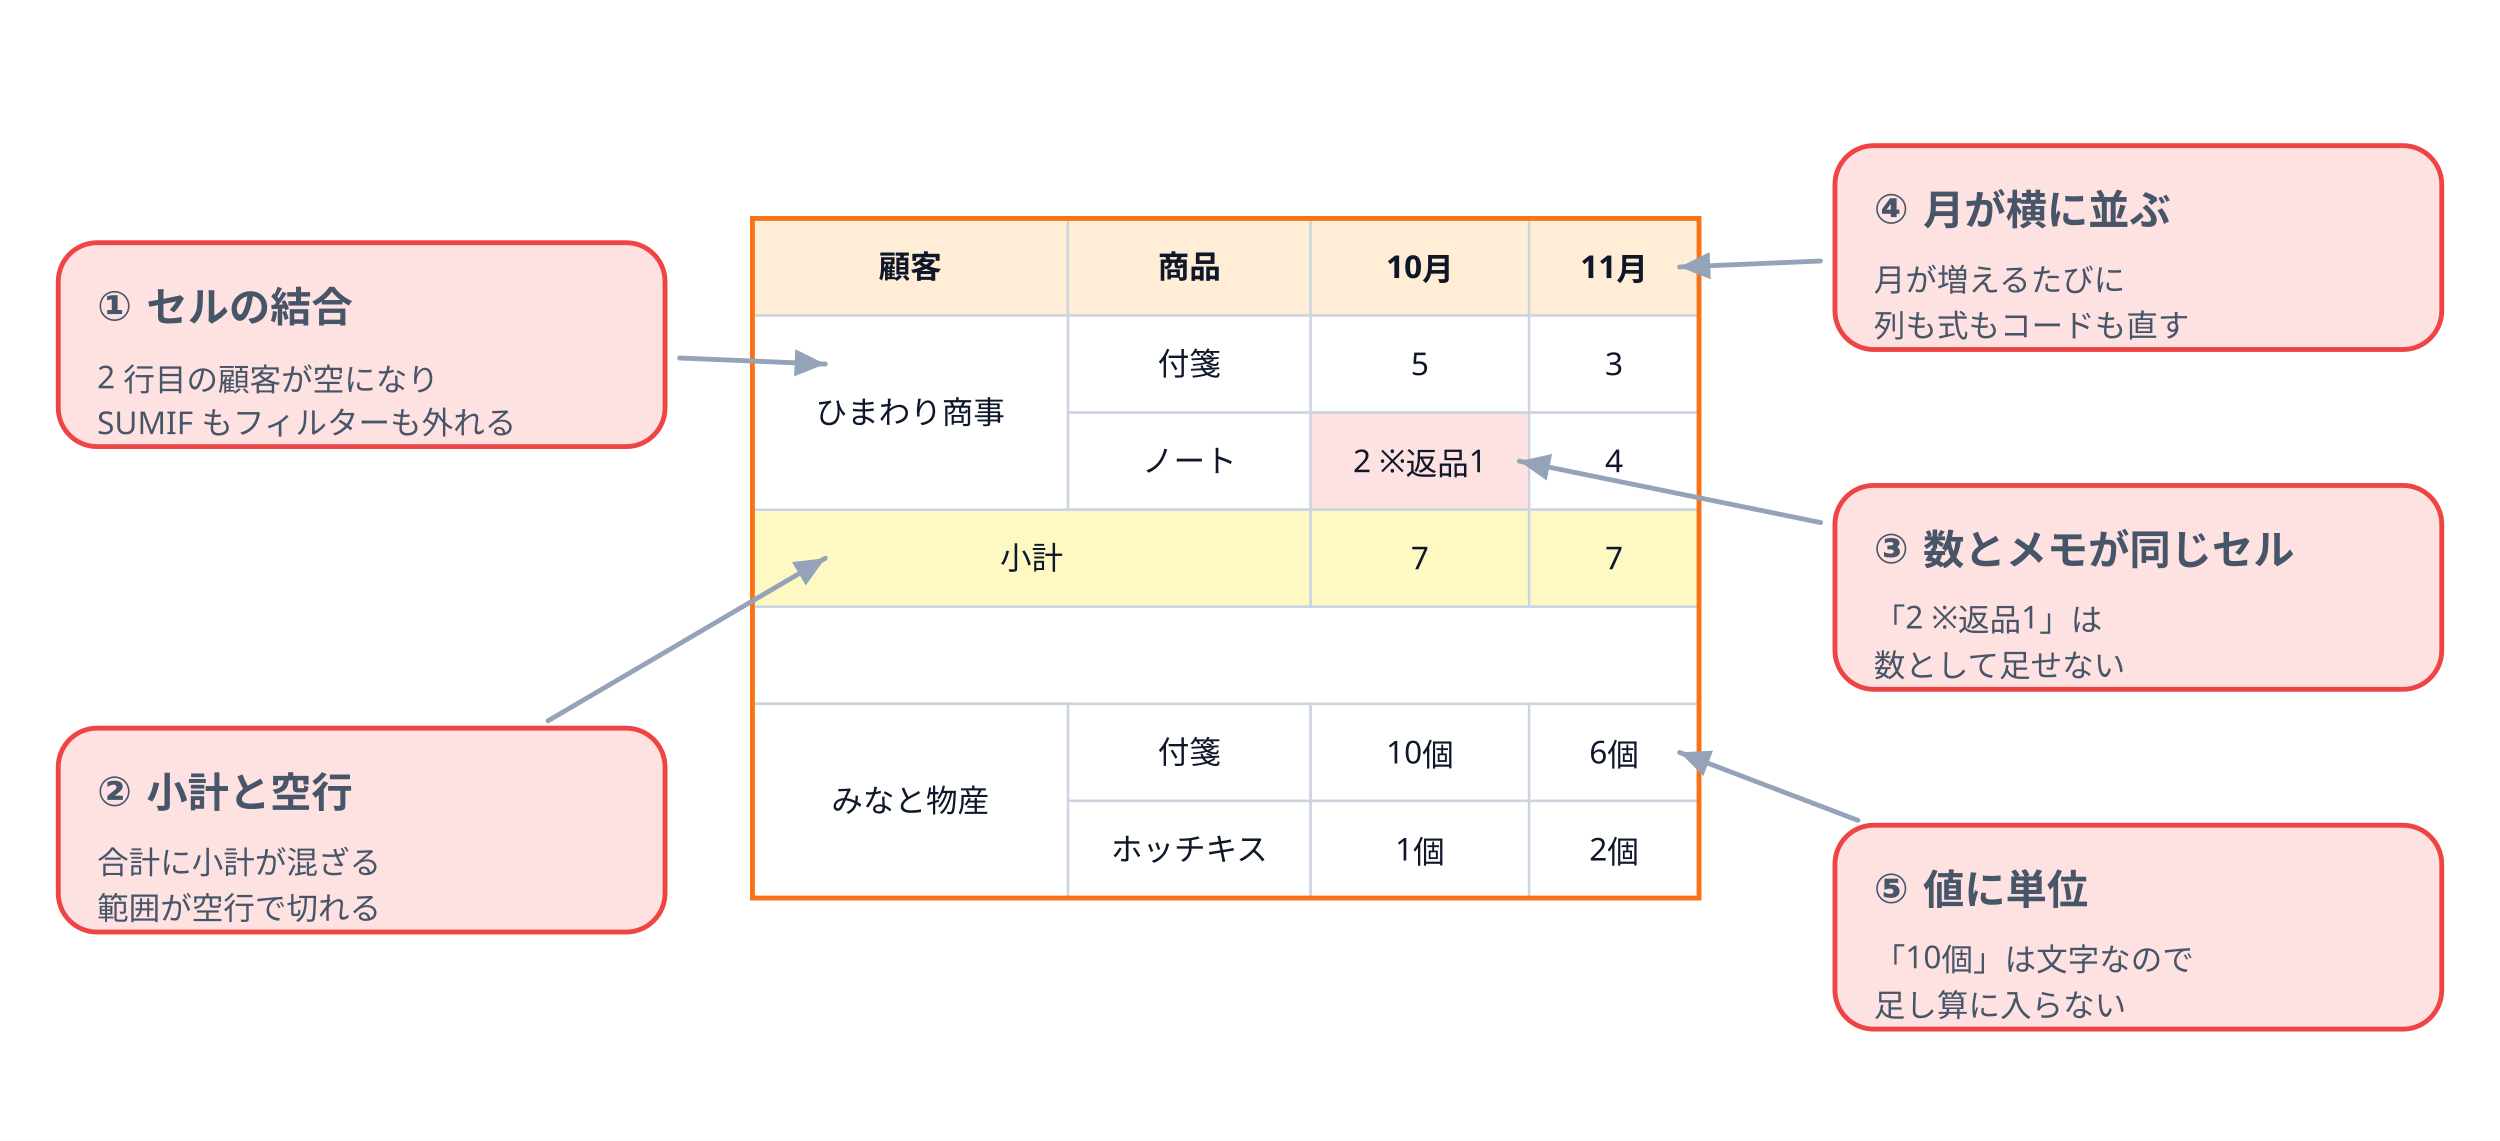
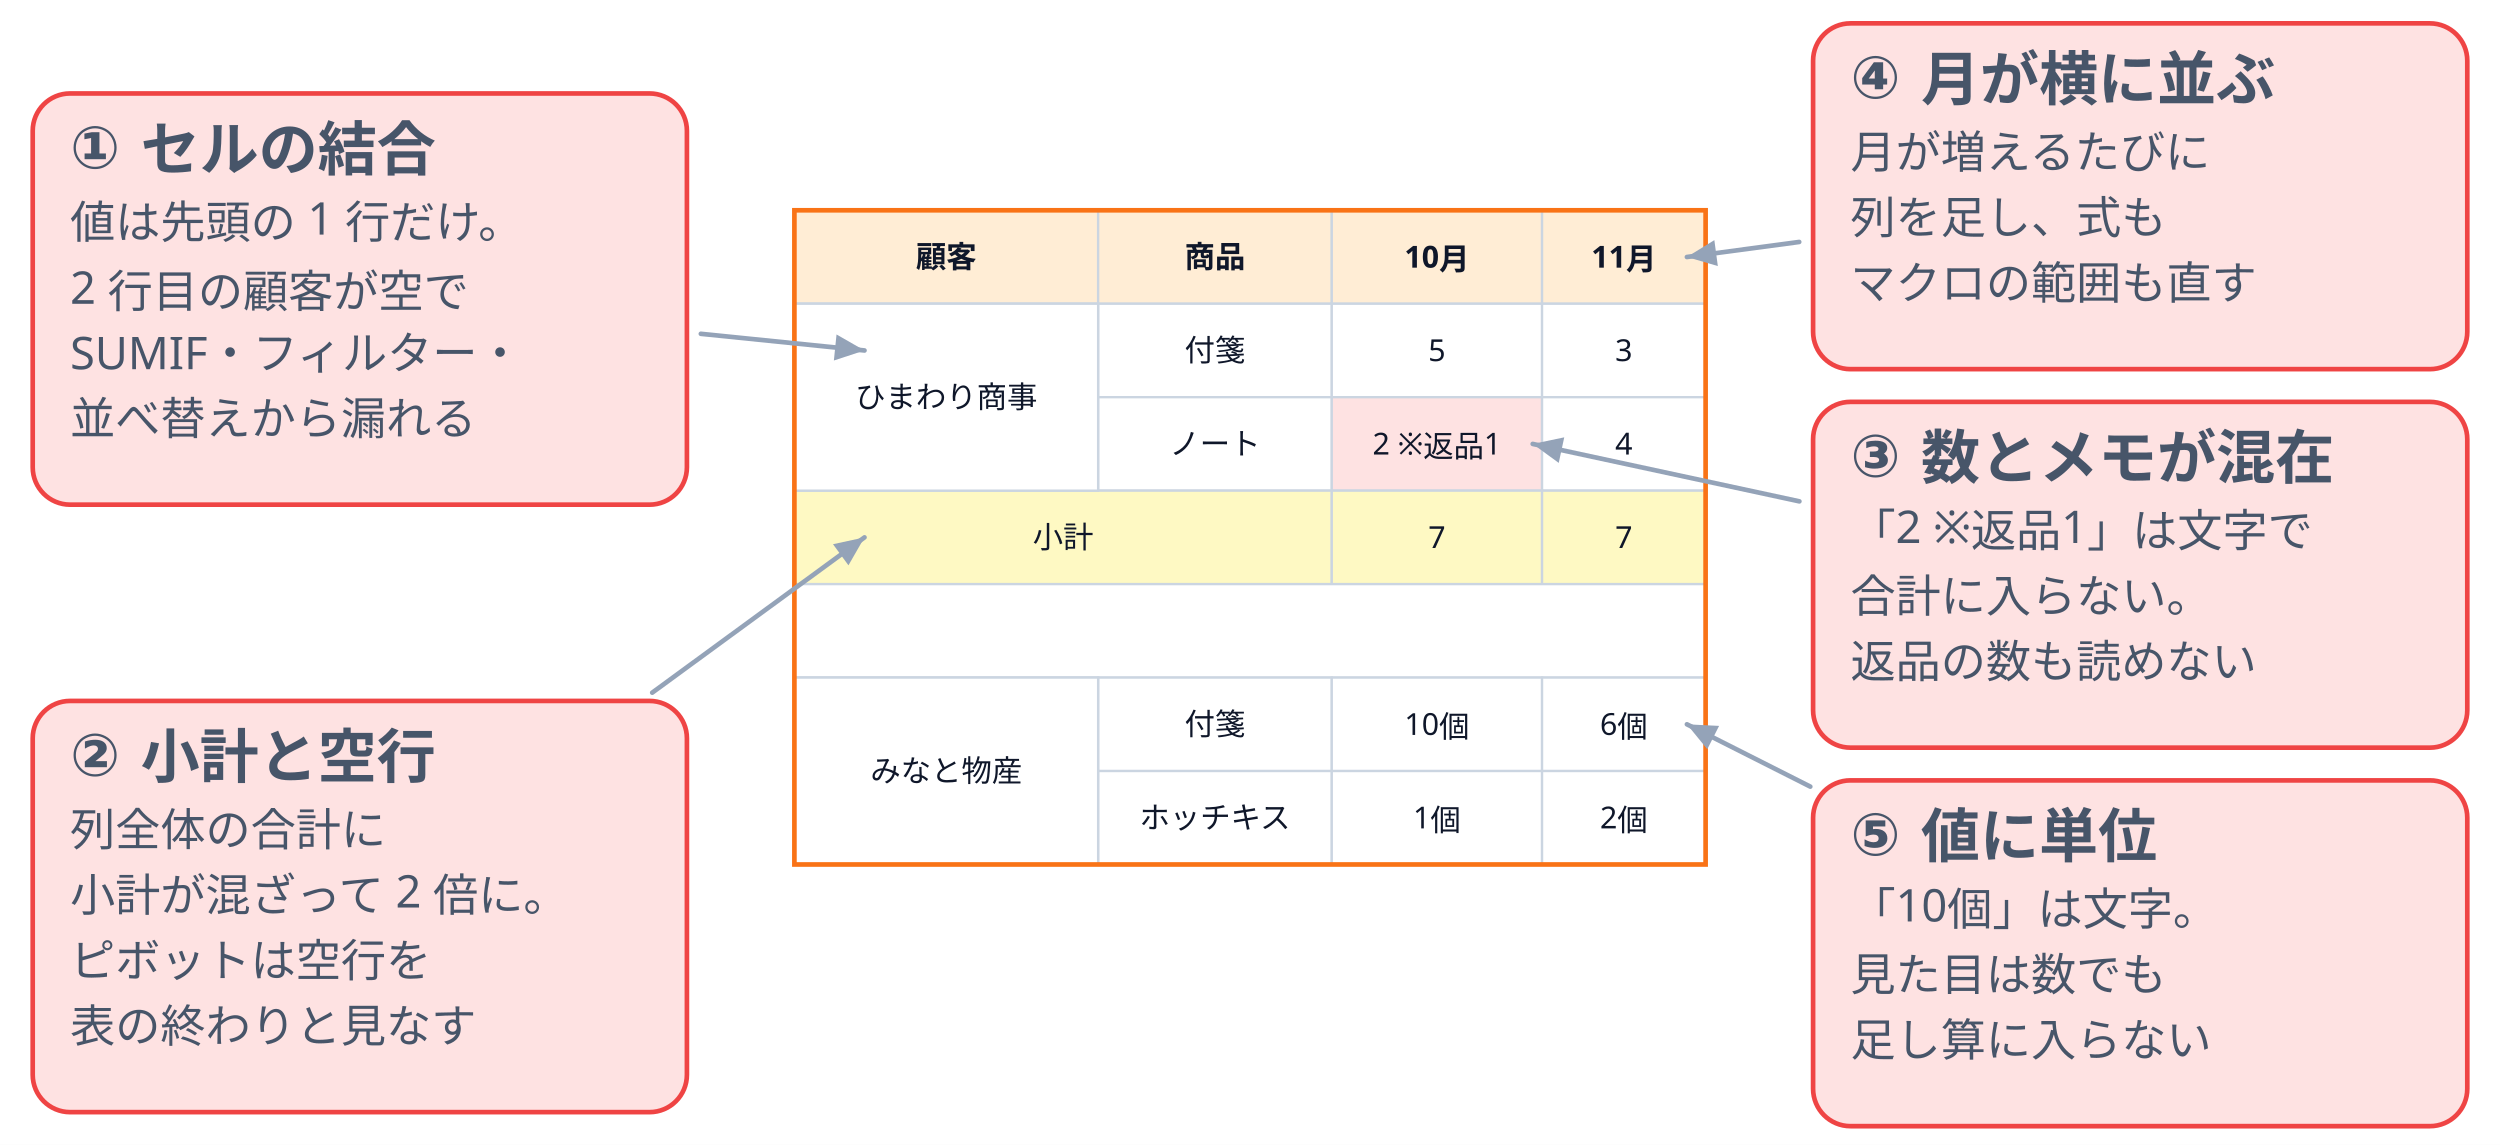
- <svg xmlns="http://www.w3.org/2000/svg" width="1030" height="470" viewBox="0 0 1030 470" font-family="'Hiragino Sans','Noto Sans JP','Yu Gothic','Segoe UI',sans-serif">
+ <svg xmlns="http://www.w3.org/2000/svg" width="1070" height="490" viewBox="0 0 1070 490" font-family="'Hiragino Sans','Noto Sans JP','Yu Gothic','Segoe UI',sans-serif">
  <defs>
    <marker id="aR" viewBox="0 0 10 10" refX="9" refY="5" markerWidth="7" markerHeight="7" orient="auto-start-reverse">
      <path d="M0 1 L9 5 L0 9 z" fill="#475569" />
    </marker>
    <marker id="aRsub" viewBox="0 0 10 10" refX="9" refY="5" markerWidth="7" markerHeight="7" orient="auto-start-reverse">
      <path d="M0 1 L9 5 L0 9 z" fill="#94a3b8" />
    </marker>
  </defs>
-   <rect x="0" y="0" width="1030" height="470" fill="#ffffff" />
-   <rect x="310" y="90" width="130" height="40" fill="#ffedd5" stroke="#cbd5e1" stroke-width="1" />
-   <text x="375" y="114.55" text-anchor="middle" font-size="13" font-weight="700" fill="#0f172a">顧客</text>
-   <rect x="440" y="90" width="100" height="40" fill="#ffedd5" stroke="#cbd5e1" stroke-width="1" />
-   <text x="490" y="114.55" text-anchor="middle" font-size="13" font-weight="700" fill="#0f172a">商品</text>
-   <rect x="540" y="90" width="90" height="40" fill="#ffedd5" stroke="#cbd5e1" stroke-width="1" />
-   <text x="585" y="114.55" text-anchor="middle" font-size="13" font-weight="700" fill="#0f172a">10月</text>
-   <rect x="630" y="90" width="70" height="40" fill="#ffedd5" stroke="#cbd5e1" stroke-width="1" />
-   <text x="665" y="114.55" text-anchor="middle" font-size="13" font-weight="700" fill="#0f172a">11月</text>
-   <rect x="310" y="130" width="130" height="40" fill="#ffffff" stroke="#cbd5e1" stroke-width="1" />
-   <rect x="440" y="130" width="100" height="40" fill="#ffffff" stroke="#cbd5e1" stroke-width="1" />
-   <text x="490" y="154.55" text-anchor="middle" font-size="13" font-weight="400" fill="#0f172a">付箋</text>
-   <rect x="540" y="130" width="90" height="40" fill="#ffffff" stroke="#cbd5e1" stroke-width="1" />
-   <text x="585" y="154.55" text-anchor="middle" font-size="13" font-weight="400" fill="#0f172a">5</text>
-   <rect x="630" y="130" width="70" height="40" fill="#ffffff" stroke="#cbd5e1" stroke-width="1" />
-   <text x="665" y="154.55" text-anchor="middle" font-size="13" font-weight="400" fill="#0f172a">3</text>
-   <rect x="310" y="170" width="130" height="40" fill="#ffffff" stroke="#cbd5e1" stroke-width="1" />
-   <rect x="440" y="170" width="100" height="40" fill="#ffffff" stroke="#cbd5e1" stroke-width="1" />
-   <text x="490" y="194.55" text-anchor="middle" font-size="13" font-weight="400" fill="#0f172a">ノート</text>
-   <rect x="540" y="170" width="90" height="40" fill="#fee2e2" stroke="#cbd5e1" stroke-width="1" />
-   <text x="585" y="194.55" text-anchor="middle" font-size="13" font-weight="400" fill="#0f172a">2 ※返品1</text>
-   <rect x="630" y="170" width="70" height="40" fill="#ffffff" stroke="#cbd5e1" stroke-width="1" />
-   <text x="665" y="194.55" text-anchor="middle" font-size="13" font-weight="400" fill="#0f172a">4</text>
-   <rect x="310" y="210" width="230" height="40" fill="#fef9c3" stroke="#cbd5e1" stroke-width="1" />
-   <text x="425" y="234.55" text-anchor="middle" font-size="13" font-weight="400" fill="#0f172a">小計</text>
-   <rect x="540" y="210" width="90" height="40" fill="#fef9c3" stroke="#cbd5e1" stroke-width="1" />
-   <text x="585" y="234.55" text-anchor="middle" font-size="13" font-weight="400" fill="#0f172a">7</text>
-   <rect x="630" y="210" width="70" height="40" fill="#fef9c3" stroke="#cbd5e1" stroke-width="1" />
-   <text x="665" y="234.55" text-anchor="middle" font-size="13" font-weight="400" fill="#0f172a">7</text>
-   <rect x="310" y="250" width="390" height="40" fill="#ffffff" stroke="#cbd5e1" stroke-width="1" />
-   <rect x="310" y="290" width="130" height="40" fill="#ffffff" stroke="#cbd5e1" stroke-width="1" />
-   <rect x="440" y="290" width="100" height="40" fill="#ffffff" stroke="#cbd5e1" stroke-width="1" />
-   <text x="490" y="314.55" text-anchor="middle" font-size="13" font-weight="400" fill="#0f172a">付箋</text>
-   <rect x="540" y="290" width="90" height="40" fill="#ffffff" stroke="#cbd5e1" stroke-width="1" />
-   <text x="585" y="314.55" text-anchor="middle" font-size="13" font-weight="400" fill="#0f172a">10個</text>
-   <rect x="630" y="290" width="70" height="40" fill="#ffffff" stroke="#cbd5e1" stroke-width="1" />
-   <text x="665" y="314.55" text-anchor="middle" font-size="13" font-weight="400" fill="#0f172a">6個</text>
-   <rect x="310" y="330" width="130" height="40" fill="#ffffff" stroke="#cbd5e1" stroke-width="1" />
-   <rect x="440" y="330" width="100" height="40" fill="#ffffff" stroke="#cbd5e1" stroke-width="1" />
-   <text x="490" y="354.55" text-anchor="middle" font-size="13" font-weight="400" fill="#0f172a">ホッチキス</text>
-   <rect x="540" y="330" width="90" height="40" fill="#ffffff" stroke="#cbd5e1" stroke-width="1" />
-   <text x="585" y="354.55" text-anchor="middle" font-size="13" font-weight="400" fill="#0f172a">1個</text>
-   <rect x="630" y="330" width="70" height="40" fill="#ffffff" stroke="#cbd5e1" stroke-width="1" />
-   <text x="665" y="354.55" text-anchor="middle" font-size="13" font-weight="400" fill="#0f172a">2個</text>
-   <rect x="310" y="130" width="130" height="80" fill="#ffffff" stroke="#cbd5e1" stroke-width="1" />
-   <text x="375" y="174.55" text-anchor="middle" font-size="13" font-weight="400" fill="#0f172a">ひまわり商事</text>
-   <rect x="310" y="290" width="130" height="80" fill="#ffffff" stroke="#cbd5e1" stroke-width="1" />
-   <text x="375" y="334.55" text-anchor="middle" font-size="13" font-weight="400" fill="#0f172a">みなと物産</text>
-   <rect x="310" y="90" width="390" height="280" fill="none" stroke="#f97316" stroke-width="2" />
-   <rect x="24" y="100" width="250" height="84" rx="16" fill="#fee2e2" stroke="#ef4444" stroke-width="2.0" />
-   <text x="40" y="132" text-anchor="start" font-size="17" fill="#475569" font-weight="600">① セルの結合</text>
-   <text x="40" y="160" text-anchor="start" font-size="13" fill="#475569" font-weight="400">
-     <tspan x="40" dy="0">2 行目の顧客が空になり</tspan>
-     <tspan x="40" dy="18.85">SUMIF もフィルターも外れる</tspan>
+   <rect x="0" y="0" width="1070" height="490" fill="#ffffff" />
+   <rect x="340" y="90" width="130" height="40" fill="#ffedd5" stroke="#cbd5e1" stroke-width="1" />
+   <text x="405" y="114.55" text-anchor="middle" font-size="13" font-weight="700" fill="#0f172a">顧客</text>
+   <rect x="470" y="90" width="100" height="40" fill="#ffedd5" stroke="#cbd5e1" stroke-width="1" />
+   <text x="520" y="114.55" text-anchor="middle" font-size="13" font-weight="700" fill="#0f172a">商品</text>
+   <rect x="570" y="90" width="90" height="40" fill="#ffedd5" stroke="#cbd5e1" stroke-width="1" />
+   <text x="615" y="114.55" text-anchor="middle" font-size="13" font-weight="700" fill="#0f172a">10月</text>
+   <rect x="660" y="90" width="70" height="40" fill="#ffedd5" stroke="#cbd5e1" stroke-width="1" />
+   <text x="695" y="114.55" text-anchor="middle" font-size="13" font-weight="700" fill="#0f172a">11月</text>
+   <rect x="340" y="130" width="130" height="40" fill="#ffffff" stroke="#cbd5e1" stroke-width="1" />
+   <rect x="470" y="130" width="100" height="40" fill="#ffffff" stroke="#cbd5e1" stroke-width="1" />
+   <text x="520" y="154.55" text-anchor="middle" font-size="13" font-weight="400" fill="#0f172a">付箋</text>
+   <rect x="570" y="130" width="90" height="40" fill="#ffffff" stroke="#cbd5e1" stroke-width="1" />
+   <text x="615" y="154.55" text-anchor="middle" font-size="13" font-weight="400" fill="#0f172a">5</text>
+   <rect x="660" y="130" width="70" height="40" fill="#ffffff" stroke="#cbd5e1" stroke-width="1" />
+   <text x="695" y="154.55" text-anchor="middle" font-size="13" font-weight="400" fill="#0f172a">3</text>
+   <rect x="340" y="170" width="130" height="40" fill="#ffffff" stroke="#cbd5e1" stroke-width="1" />
+   <rect x="470" y="170" width="100" height="40" fill="#ffffff" stroke="#cbd5e1" stroke-width="1" />
+   <text x="520" y="194.55" text-anchor="middle" font-size="13" font-weight="400" fill="#0f172a">ノート</text>
+   <rect x="570" y="170" width="90" height="40" fill="#fee2e2" stroke="#cbd5e1" stroke-width="1" />
+   <text x="615" y="194.55" text-anchor="middle" font-size="13" font-weight="400" fill="#0f172a">2 ※返品1</text>
+   <rect x="660" y="170" width="70" height="40" fill="#ffffff" stroke="#cbd5e1" stroke-width="1" />
+   <text x="695" y="194.55" text-anchor="middle" font-size="13" font-weight="400" fill="#0f172a">4</text>
+   <rect x="340" y="210" width="230" height="40" fill="#fef9c3" stroke="#cbd5e1" stroke-width="1" />
+   <text x="455" y="234.55" text-anchor="middle" font-size="13" font-weight="400" fill="#0f172a">小計</text>
+   <rect x="570" y="210" width="90" height="40" fill="#fef9c3" stroke="#cbd5e1" stroke-width="1" />
+   <text x="615" y="234.55" text-anchor="middle" font-size="13" font-weight="400" fill="#0f172a">7</text>
+   <rect x="660" y="210" width="70" height="40" fill="#fef9c3" stroke="#cbd5e1" stroke-width="1" />
+   <text x="695" y="234.55" text-anchor="middle" font-size="13" font-weight="400" fill="#0f172a">7</text>
+   <rect x="340" y="250" width="390" height="40" fill="#ffffff" stroke="#cbd5e1" stroke-width="1" />
+   <rect x="340" y="290" width="130" height="40" fill="#ffffff" stroke="#cbd5e1" stroke-width="1" />
+   <rect x="470" y="290" width="100" height="40" fill="#ffffff" stroke="#cbd5e1" stroke-width="1" />
+   <text x="520" y="314.55" text-anchor="middle" font-size="13" font-weight="400" fill="#0f172a">付箋</text>
+   <rect x="570" y="290" width="90" height="40" fill="#ffffff" stroke="#cbd5e1" stroke-width="1" />
+   <text x="615" y="314.55" text-anchor="middle" font-size="13" font-weight="400" fill="#0f172a">10個</text>
+   <rect x="660" y="290" width="70" height="40" fill="#ffffff" stroke="#cbd5e1" stroke-width="1" />
+   <text x="695" y="314.55" text-anchor="middle" font-size="13" font-weight="400" fill="#0f172a">6個</text>
+   <rect x="340" y="330" width="130" height="40" fill="#ffffff" stroke="#cbd5e1" stroke-width="1" />
+   <rect x="470" y="330" width="100" height="40" fill="#ffffff" stroke="#cbd5e1" stroke-width="1" />
+   <text x="520" y="354.55" text-anchor="middle" font-size="13" font-weight="400" fill="#0f172a">ホッチキス</text>
+   <rect x="570" y="330" width="90" height="40" fill="#ffffff" stroke="#cbd5e1" stroke-width="1" />
+   <text x="615" y="354.55" text-anchor="middle" font-size="13" font-weight="400" fill="#0f172a">1個</text>
+   <rect x="660" y="330" width="70" height="40" fill="#ffffff" stroke="#cbd5e1" stroke-width="1" />
+   <text x="695" y="354.55" text-anchor="middle" font-size="13" font-weight="400" fill="#0f172a">2個</text>
+   <rect x="340" y="130" width="130" height="80" fill="#ffffff" stroke="#cbd5e1" stroke-width="1" />
+   <text x="405" y="174.55" text-anchor="middle" font-size="13" font-weight="400" fill="#0f172a">ひまわり商事</text>
+   <rect x="340" y="290" width="130" height="80" fill="#ffffff" stroke="#cbd5e1" stroke-width="1" />
+   <text x="405" y="334.55" text-anchor="middle" font-size="13" font-weight="400" fill="#0f172a">みなと物産</text>
+   <rect x="340" y="90" width="390" height="280" fill="none" stroke="#f97316" stroke-width="2" />
+   <rect x="14" y="40" width="280" height="176" rx="16" fill="#fee2e2" stroke="#ef4444" stroke-width="2.0" />
+   <text x="30" y="72" text-anchor="start" font-size="25.264" fill="#475569" font-weight="600">① セルの結合</text>
+   <text x="30" y="102" text-anchor="start" font-size="19.319" fill="#475569" font-weight="400">
+     <tspan x="30" dy="0">値は先頭の 1 行だけ。</tspan>
+     <tspan x="30" dy="28.013">2 行目の顧客が空で</tspan>
+     <tspan x="30" dy="28.013">SUMIF・フィルター・</tspan>
+     <tspan x="30" dy="28.013">並べ替えから漏れる</tspan>
  </text>
-   <rect x="24" y="300" width="250" height="84" rx="16" fill="#fee2e2" stroke="#ef4444" stroke-width="2.0" />
-   <text x="40" y="332" text-anchor="start" font-size="17" fill="#475569" font-weight="600">② 小計と空行</text>
-   <text x="40" y="360" text-anchor="start" font-size="13" fill="#475569" font-weight="400">
-     <tspan x="40" dy="0">合計に小計が混ざる</tspan>
-     <tspan x="40" dy="18.85">範囲が空行で切れる</tspan>
+   <rect x="14" y="300" width="280" height="176" rx="16" fill="#fee2e2" stroke="#ef4444" stroke-width="2.0" />
+   <text x="30" y="332" text-anchor="start" font-size="25.264" fill="#475569" font-weight="600">② 小計と空行</text>
+   <text x="30" y="362" text-anchor="start" font-size="19.319" fill="#475569" font-weight="400">
+     <tspan x="30" dy="0">列全体の合計に</tspan>
+     <tspan x="30" dy="28.013">小計が混ざって 2 倍に。</tspan>
+     <tspan x="30" dy="28.013">ピボットは空行を</tspan>
+     <tspan x="30" dy="28.013">表の終わりと見なす</tspan>
  </text>
-   <rect x="756" y="200" width="250" height="84" rx="16" fill="#fee2e2" stroke="#ef4444" stroke-width="2.0" />
-   <text x="772" y="232" text-anchor="start" font-size="17" fill="#475569" font-weight="600">③ 数とメモが同じセル</text>
-   <text x="772" y="260" text-anchor="start" font-size="13" fill="#475569" font-weight="400">
-     <tspan x="772" dy="0">「2 ※返品1」は</tspan>
-     <tspan x="772" dy="18.85">数として足せない</tspan>
+   <rect x="776" y="10" width="280" height="148" rx="16" fill="#fee2e2" stroke="#ef4444" stroke-width="2.0" />
+   <text x="792" y="42" text-anchor="start" font-size="25.264" fill="#475569" font-weight="600">④ 月が横に並ぶ</text>
+   <text x="792" y="72" text-anchor="start" font-size="19.319" fill="#475569" font-weight="400">
+     <tspan x="792" dy="0">月が増えるたびに</tspan>
+     <tspan x="792" dy="28.013">列を足し、式も</tspan>
+     <tspan x="792" dy="28.013">マクロの範囲も直す</tspan>
  </text>
-   <rect x="756" y="60" width="250" height="84" rx="16" fill="#fee2e2" stroke="#ef4444" stroke-width="2.0" />
-   <text x="772" y="92" text-anchor="start" font-size="17" fill="#475569" font-weight="600">④ 月が横に並ぶ</text>
-   <text x="772" y="120" text-anchor="start" font-size="13" fill="#475569" font-weight="400">
-     <tspan x="772" dy="0">月が増えるたびに</tspan>
-     <tspan x="772" dy="18.85">列も式もコードも直す</tspan>
+   <rect x="776" y="172" width="280" height="148" rx="16" fill="#fee2e2" stroke="#ef4444" stroke-width="2.0" />
+   <text x="792" y="204" text-anchor="start" font-size="25.264" fill="#475569" font-weight="600">③ 数とメモが混在</text>
+   <text x="792" y="234" text-anchor="start" font-size="19.319" fill="#475569" font-weight="400">
+     <tspan x="792" dy="0">「2 ※返品1」は文字で</tspan>
+     <tspan x="792" dy="28.013">合計に入らない。</tspan>
+     <tspan x="792" dy="28.013">返品の数も読めない</tspan>
  </text>
-   <rect x="756" y="340" width="250" height="84" rx="16" fill="#fee2e2" stroke="#ef4444" stroke-width="2.0" />
-   <text x="772" y="372" text-anchor="start" font-size="17" fill="#475569" font-weight="600">⑤ 値に単位</text>
-   <text x="772" y="400" text-anchor="start" font-size="13" fill="#475569" font-weight="400">
-     <tspan x="772" dy="0">「10個」は文字なので</tspan>
-     <tspan x="772" dy="18.85">足し算に入らない</tspan>
+   <rect x="776" y="334" width="280" height="148" rx="16" fill="#fee2e2" stroke="#ef4444" stroke-width="2.0" />
+   <text x="792" y="366" text-anchor="start" font-size="25.264" fill="#475569" font-weight="600">⑤ 値に単位</text>
+   <text x="792" y="396" text-anchor="start" font-size="19.319" fill="#475569" font-weight="400">
+     <tspan x="792" dy="0">「10個」は文字。</tspan>
+     <tspan x="792" dy="28.013">見た目は数でも</tspan>
+     <tspan x="792" dy="28.013">足し算に入らない</tspan>
  </text>
-   <path d="M279.99 147.49 L340.00 150.00" fill="none" stroke="#94a3b8" stroke-width="2.0" stroke-linecap="round" stroke-linejoin="round" marker-end="url(#aRsub)" />
-   <path d="M225.80 296.96 L340.00 230.00" fill="none" stroke="#94a3b8" stroke-width="2.0" stroke-linecap="round" stroke-linejoin="round" marker-end="url(#aRsub)" />
-   <path d="M750.12 215.31 L626.00 190.00" fill="none" stroke="#94a3b8" stroke-width="2.0" stroke-linecap="round" stroke-linejoin="round" marker-end="url(#aRsub)" />
-   <path d="M750.01 107.54 L692.00 110.00" fill="none" stroke="#94a3b8" stroke-width="2.0" stroke-linecap="round" stroke-linejoin="round" marker-end="url(#aRsub)" />
-   <path d="M765.46 337.99 L692.00 310.00" fill="none" stroke="#94a3b8" stroke-width="2.0" stroke-linecap="round" stroke-linejoin="round" marker-end="url(#aRsub)" />
+   <path d="M299.97 142.87 L370.00 150.00" fill="none" stroke="#94a3b8" stroke-width="2.0" stroke-linecap="round" stroke-linejoin="round" marker-end="url(#aRsub)" />
+   <path d="M279.15 296.46 L370.00 230.00" fill="none" stroke="#94a3b8" stroke-width="2.0" stroke-linecap="round" stroke-linejoin="round" marker-end="url(#aRsub)" />
+   <path d="M770.13 214.58 L656.00 190.00" fill="none" stroke="#94a3b8" stroke-width="2.0" stroke-linecap="round" stroke-linejoin="round" marker-end="url(#aRsub)" />
+   <path d="M770.05 103.56 L722.00 110.00" fill="none" stroke="#94a3b8" stroke-width="2.0" stroke-linecap="round" stroke-linejoin="round" marker-end="url(#aRsub)" />
+   <path d="M774.80 336.67 L722.00 310.00" fill="none" stroke="#94a3b8" stroke-width="2.0" stroke-linecap="round" stroke-linejoin="round" marker-end="url(#aRsub)" />
</svg>
